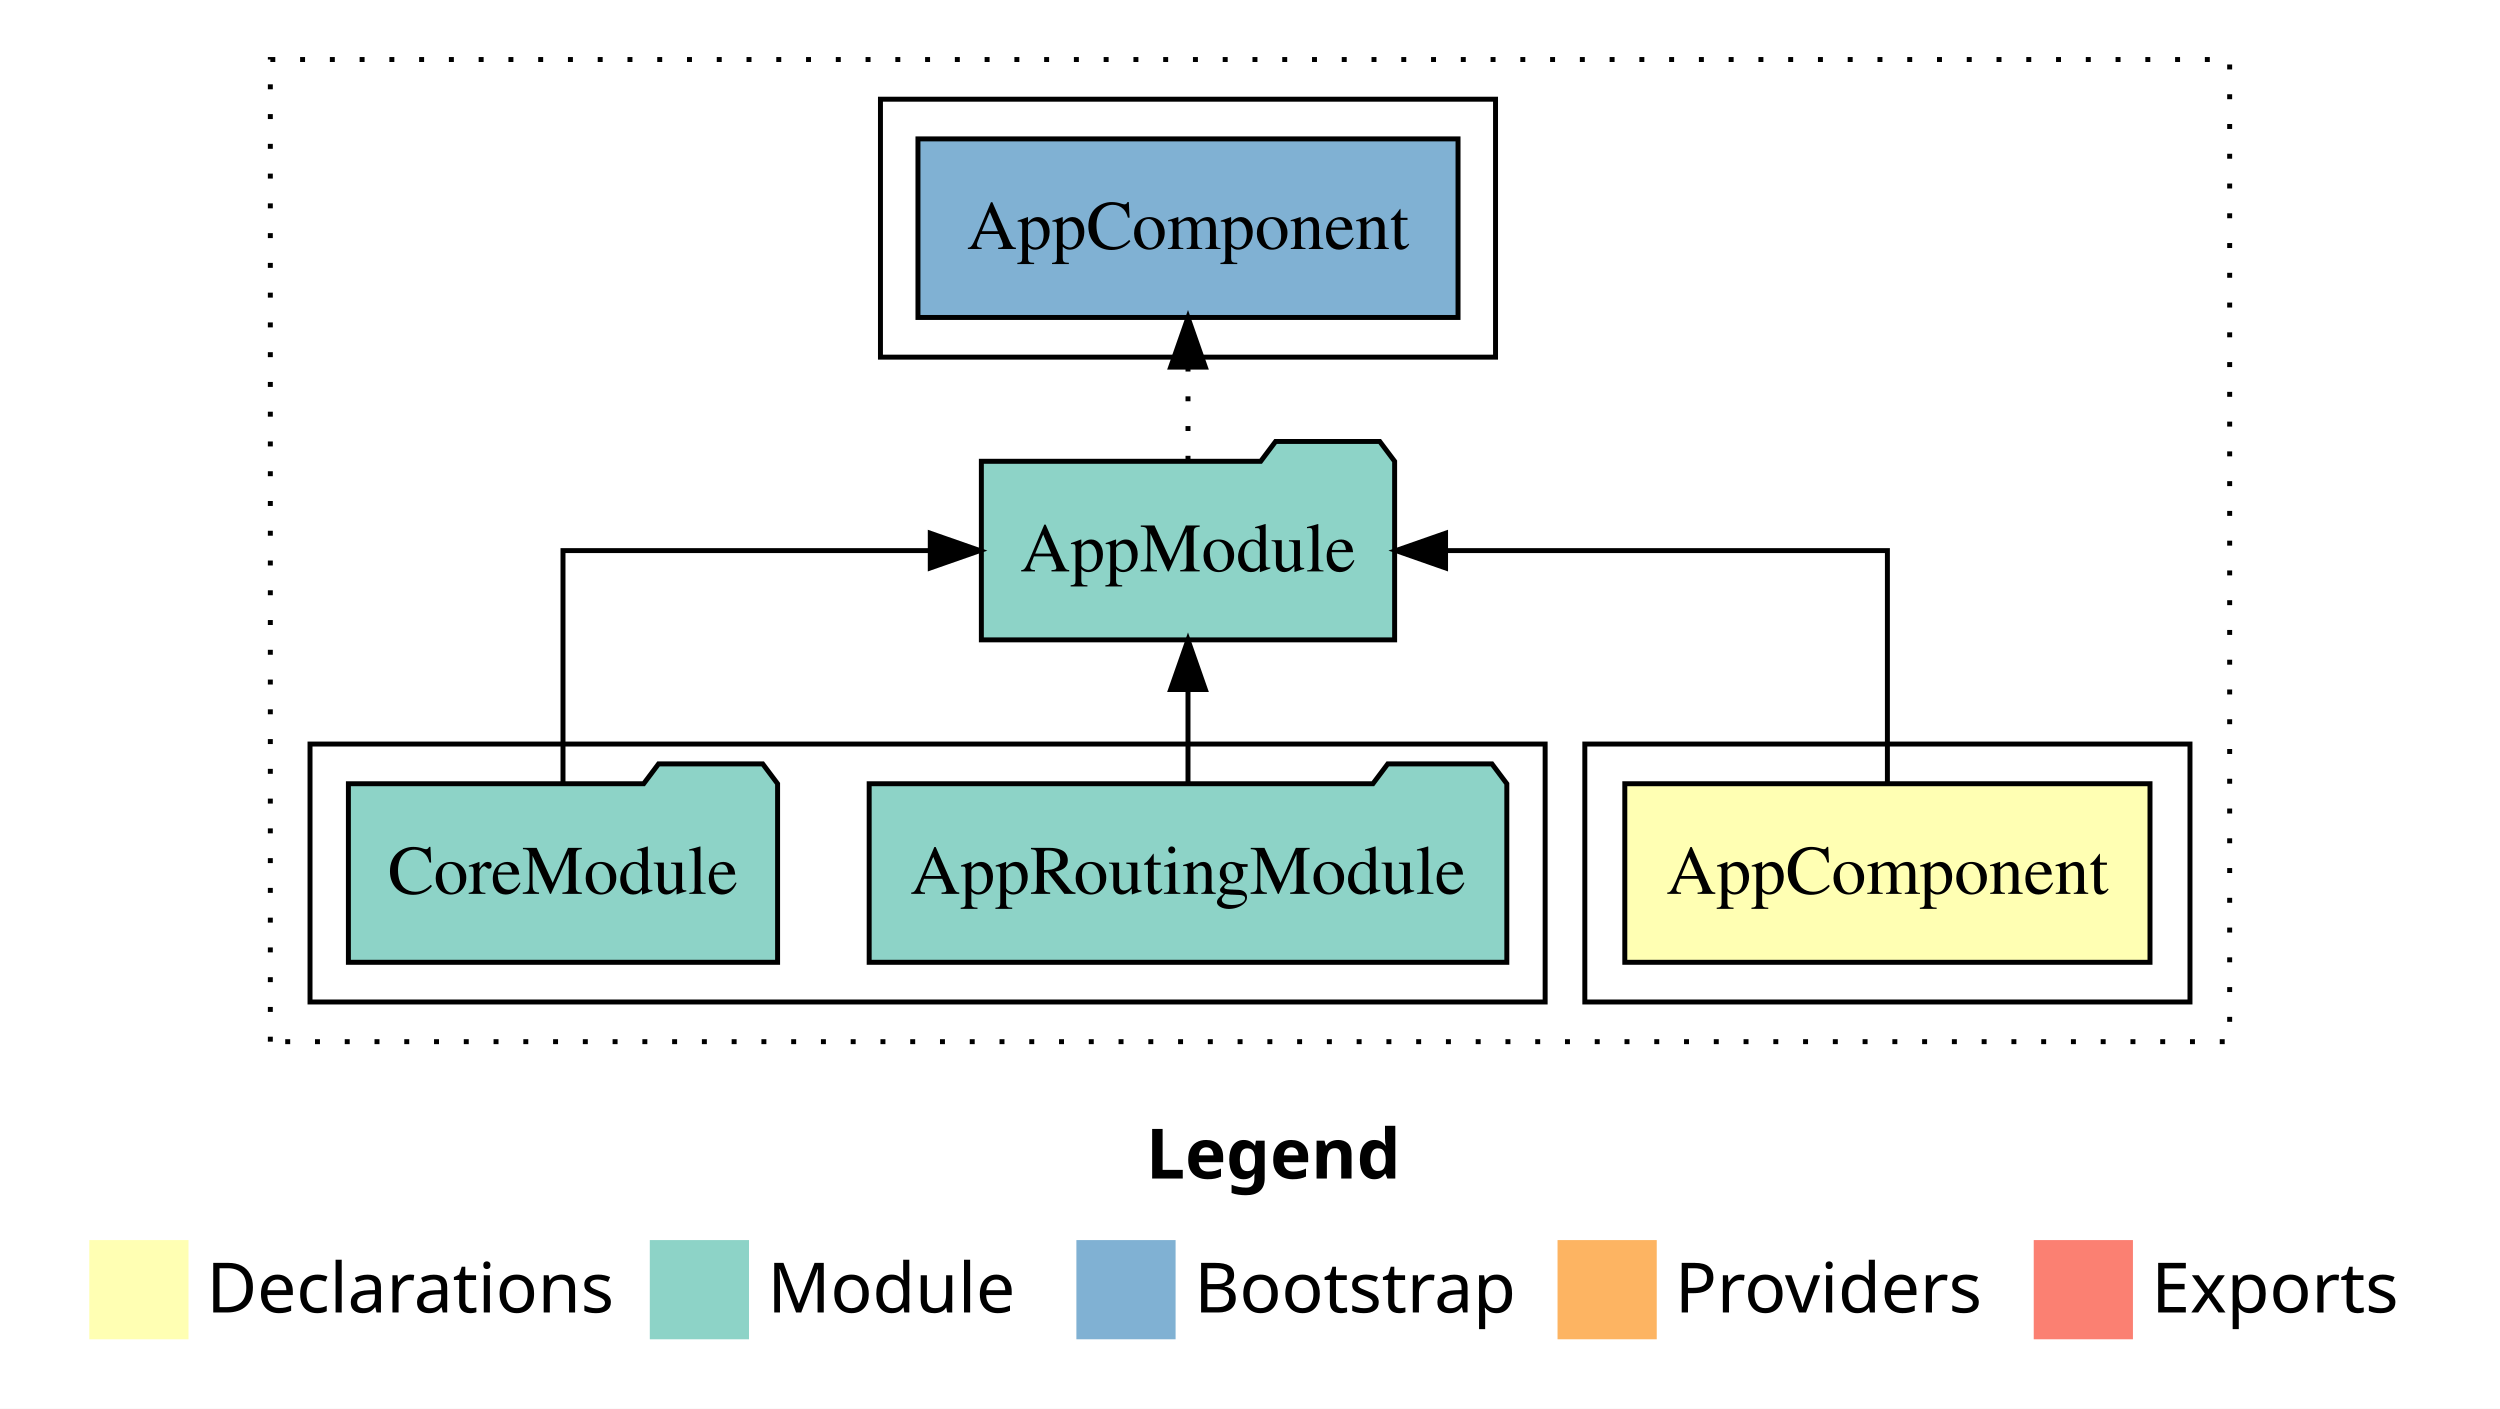
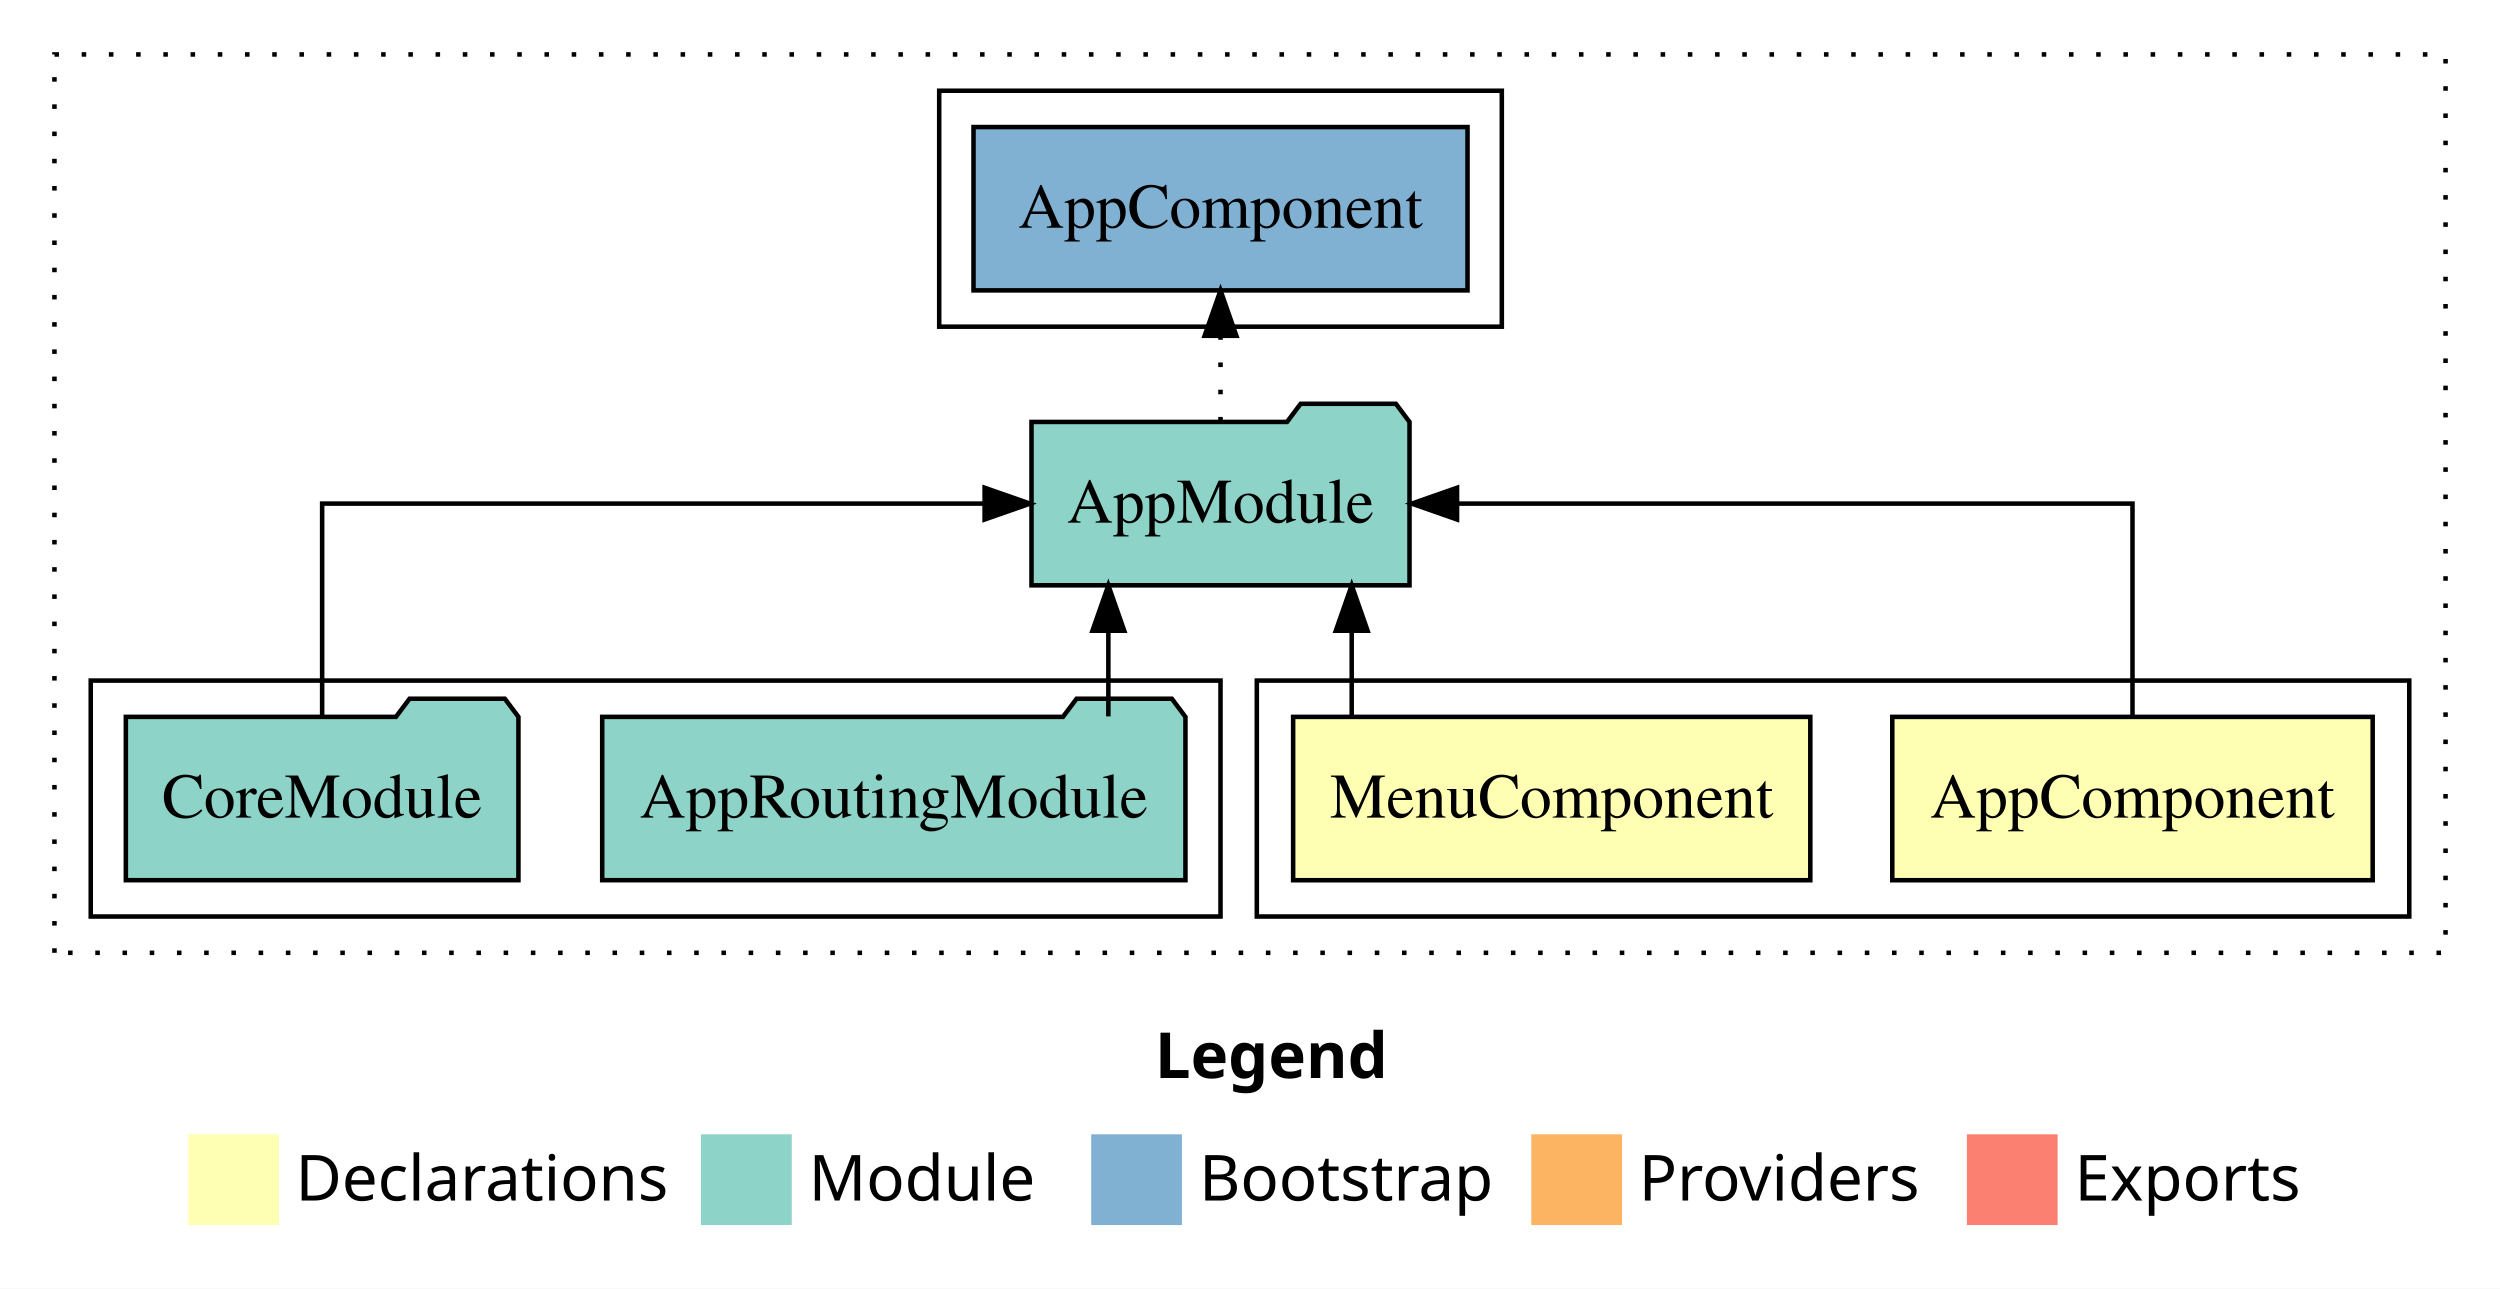
- <svg xmlns="http://www.w3.org/2000/svg" width="504pt" height="284pt" viewBox="0.00 0.00 504.00 284.00">
+ <svg xmlns="http://www.w3.org/2000/svg" width="551pt" height="284pt" viewBox="0.00 0.00 551.00 284.00">
  <g id="graph0" class="graph" transform="scale(1 1) rotate(0) translate(4 280)">
-     <polygon fill="#ffffff" stroke="transparent" points="-4,4 -4,-280 500,-280 500,4 -4,4" />
-     <text text-anchor="start" x="227.009" y="-42.4" font-family="sans-serif" font-weight="bold" font-size="14.00" fill="#000000">Legend</text>
-     <polygon fill="#ffffb3" stroke="transparent" points="14,-10 14,-30 34,-30 34,-10 14,-10" />
-     <text text-anchor="start" x="37.629" y="-15.4" font-family="sans-serif" font-size="14.00" fill="#000000">  Declarations</text>
-     <polygon fill="#8dd3c7" stroke="transparent" points="127,-10 127,-30 147,-30 147,-10 127,-10" />
-     <text text-anchor="start" x="150.725" y="-15.4" font-family="sans-serif" font-size="14.00" fill="#000000">  Module</text>
-     <polygon fill="#80b1d3" stroke="transparent" points="213,-10 213,-30 233,-30 233,-10 213,-10" />
-     <text text-anchor="start" x="236.781" y="-15.4" font-family="sans-serif" font-size="14.00" fill="#000000">  Bootstrap</text>
-     <polygon fill="#fdb462" stroke="transparent" points="310,-10 310,-30 330,-30 330,-10 310,-10" />
-     <text text-anchor="start" x="333.673" y="-15.4" font-family="sans-serif" font-size="14.00" fill="#000000">  Providers</text>
-     <polygon fill="#fb8072" stroke="transparent" points="406,-10 406,-30 426,-30 426,-10 406,-10" />
-     <text text-anchor="start" x="429.726" y="-15.4" font-family="sans-serif" font-size="14.00" fill="#000000">  Exports</text>
+     <polygon fill="#ffffff" stroke="transparent" points="-4,4 -4,-280 547,-280 547,4 -4,4" />
+     <text text-anchor="start" x="250.509" y="-42.4" font-family="sans-serif" font-weight="bold" font-size="14.00" fill="#000000">Legend</text>
+     <polygon fill="#ffffb3" stroke="transparent" points="37.5,-10 37.5,-30 57.5,-30 57.5,-10 37.5,-10" />
+     <text text-anchor="start" x="61.129" y="-15.4" font-family="sans-serif" font-size="14.00" fill="#000000">  Declarations</text>
+     <polygon fill="#8dd3c7" stroke="transparent" points="150.5,-10 150.5,-30 170.5,-30 170.5,-10 150.5,-10" />
+     <text text-anchor="start" x="174.225" y="-15.4" font-family="sans-serif" font-size="14.00" fill="#000000">  Module</text>
+     <polygon fill="#80b1d3" stroke="transparent" points="236.5,-10 236.5,-30 256.5,-30 256.5,-10 236.5,-10" />
+     <text text-anchor="start" x="260.281" y="-15.4" font-family="sans-serif" font-size="14.00" fill="#000000">  Bootstrap</text>
+     <polygon fill="#fdb462" stroke="transparent" points="333.5,-10 333.5,-30 353.5,-30 353.5,-10 333.5,-10" />
+     <text text-anchor="start" x="357.173" y="-15.4" font-family="sans-serif" font-size="14.00" fill="#000000">  Providers</text>
+     <polygon fill="#fb8072" stroke="transparent" points="429.5,-10 429.5,-30 449.5,-30 449.5,-10 429.5,-10" />
+     <text text-anchor="start" x="453.226" y="-15.4" font-family="sans-serif" font-size="14.00" fill="#000000">  Exports</text>
    <g id="clust1" class="cluster">
-       <polygon fill="none" stroke="#000000" stroke-dasharray="1,5" points="50.5,-70 50.5,-268 445.5,-268 445.5,-70 50.5,-70" />
+       <polygon fill="none" stroke="#000000" stroke-dasharray="1,5" points="8,-70 8,-268 535,-268 535,-70 8,-70" />
    </g>
    <g id="clust2" class="cluster">
-       <polygon fill="none" stroke="#000000" points="315.5,-78 315.5,-130 437.5,-130 437.5,-78 315.5,-78" />
+       <polygon fill="none" stroke="#000000" points="273,-78 273,-130 527,-130 527,-78 273,-78" />
    </g>
-     <g id="clust4" class="cluster">
-       <polygon fill="none" stroke="#000000" points="58.5,-78 58.5,-130 307.5,-130 307.5,-78 58.5,-78" />
+     <g id="clust5" class="cluster">
+       <polygon fill="none" stroke="#000000" points="16,-78 16,-130 265,-130 265,-78 16,-78" />
    </g>
-     <g id="clust6" class="cluster">
-       <polygon fill="none" stroke="#000000" points="173.5,-208 173.5,-260 297.5,-260 297.5,-208 173.5,-208" />
+     <g id="clust7" class="cluster">
+       <polygon fill="none" stroke="#000000" points="203,-208 203,-260 327,-260 327,-208 203,-208" />
    </g>
    <g id="node1" class="node">
-       <polygon fill="#ffffb3" stroke="#000000" points="429.44,-122 323.56,-122 323.56,-86 429.44,-86 429.44,-122" />
-       <text text-anchor="middle" x="376.5" y="-99.8" font-family="Times,serif" font-size="14.00" fill="#000000">AppComponent</text>
+       <polygon fill="#ffffb3" stroke="#000000" points="518.94,-122 413.06,-122 413.06,-86 518.94,-86 518.94,-122" />
+       <text text-anchor="middle" x="466" y="-99.8" font-family="Times,serif" font-size="14.00" fill="#000000">AppComponent</text>
+     </g>
+     <g id="node3" class="node">
+       <polygon fill="#8dd3c7" stroke="#000000" points="306.657,-187 303.657,-191 282.657,-191 279.657,-187 223.343,-187 223.343,-151 306.657,-151 306.657,-187" />
+       <text text-anchor="middle" x="265" y="-164.8" font-family="Times,serif" font-size="14.00" fill="#000000">AppModule</text>
+     </g>
+     <g id="edge1" class="edge">
+       <path fill="none" stroke="#000000" d="M466,-122.106C466,-141.339 466,-169 466,-169 466,-169 317.136,-169 317.136,-169" />
+       <polygon fill="#000000" stroke="#000000" points="317.136,-165.5 307.136,-169 317.136,-172.5 317.136,-165.5" />
    </g>
    <g id="node2" class="node">
-       <polygon fill="#8dd3c7" stroke="#000000" points="277.157,-187 274.157,-191 253.157,-191 250.157,-187 193.843,-187 193.843,-151 277.157,-151 277.157,-187" />
-       <text text-anchor="middle" x="235.5" y="-164.8" font-family="Times,serif" font-size="14.00" fill="#000000">AppModule</text>
+       <polygon fill="#ffffb3" stroke="#000000" points="394.992,-122 281.008,-122 281.008,-86 394.992,-86 394.992,-122" />
+       <text text-anchor="middle" x="338" y="-99.8" font-family="Times,serif" font-size="14.00" fill="#000000">MenuComponent</text>
    </g>
-     <g id="edge1" class="edge">
-       <path fill="none" stroke="#000000" d="M376.5,-122.106C376.5,-141.339 376.5,-169 376.5,-169 376.5,-169 287.423,-169 287.423,-169" />
-       <polygon fill="#000000" stroke="#000000" points="287.423,-165.5 277.423,-169 287.423,-172.5 287.423,-165.5" />
+     <g id="edge2" class="edge">
+       <path fill="none" stroke="#000000" d="M293.916,-122.106C293.916,-122.106 293.916,-140.991 293.916,-140.991" />
+       <polygon fill="#000000" stroke="#000000" points="290.416,-140.991 293.916,-150.991 297.416,-140.991 290.416,-140.991" />
+     </g>
+     <g id="node6" class="node">
+       <polygon fill="#80b1d3" stroke="#000000" points="319.439,-252 210.561,-252 210.561,-216 319.439,-216 319.439,-252" />
+       <text text-anchor="middle" x="265" y="-229.8" font-family="Times,serif" font-size="14.00" fill="#000000">AppComponent </text>
+     </g>
+     <g id="edge5" class="edge">
+       <path fill="none" stroke="#000000" stroke-dasharray="1,5" d="M265,-187.106C265,-187.106 265,-205.991 265,-205.991" />
+       <polygon fill="#000000" stroke="#000000" points="261.5,-205.991 265,-215.991 268.5,-205.991 261.5,-205.991" />
+     </g>
+     <g id="node4" class="node">
+       <polygon fill="#8dd3c7" stroke="#000000" points="257.274,-122 254.274,-126 233.274,-126 230.274,-122 128.726,-122 128.726,-86 257.274,-86 257.274,-122" />
+       <text text-anchor="middle" x="193" y="-99.8" font-family="Times,serif" font-size="14.00" fill="#000000">AppRoutingModule</text>
+     </g>
+     <g id="edge3" class="edge">
+       <path fill="none" stroke="#000000" d="M240.28,-122.106C240.28,-122.106 240.28,-140.991 240.28,-140.991" />
+       <polygon fill="#000000" stroke="#000000" points="236.78,-140.991 240.28,-150.991 243.78,-140.991 236.78,-140.991" />
    </g>
    <g id="node5" class="node">
-       <polygon fill="#80b1d3" stroke="#000000" points="289.939,-252 181.061,-252 181.061,-216 289.939,-216 289.939,-252" />
-       <text text-anchor="middle" x="235.5" y="-229.8" font-family="Times,serif" font-size="14.00" fill="#000000">AppComponent </text>
+       <polygon fill="#8dd3c7" stroke="#000000" points="110.262,-122 107.262,-126 86.262,-126 83.262,-122 23.738,-122 23.738,-86 110.262,-86 110.262,-122" />
+       <text text-anchor="middle" x="67" y="-99.8" font-family="Times,serif" font-size="14.00" fill="#000000">CoreModule</text>
    </g>
    <g id="edge4" class="edge">
-       <path fill="none" stroke="#000000" stroke-dasharray="1,5" d="M235.5,-187.106C235.5,-187.106 235.5,-205.991 235.5,-205.991" />
-       <polygon fill="#000000" stroke="#000000" points="232,-205.991 235.5,-215.991 239,-205.991 232,-205.991" />
-     </g>
-     <g id="node3" class="node">
-       <polygon fill="#8dd3c7" stroke="#000000" points="299.774,-122 296.774,-126 275.774,-126 272.774,-122 171.226,-122 171.226,-86 299.774,-86 299.774,-122" />
-       <text text-anchor="middle" x="235.5" y="-99.8" font-family="Times,serif" font-size="14.00" fill="#000000">AppRoutingModule</text>
-     </g>
-     <g id="edge2" class="edge">
-       <path fill="none" stroke="#000000" d="M235.5,-122.106C235.5,-122.106 235.5,-140.991 235.5,-140.991" />
-       <polygon fill="#000000" stroke="#000000" points="232,-140.991 235.5,-150.991 239,-140.991 232,-140.991" />
-     </g>
-     <g id="node4" class="node">
-       <polygon fill="#8dd3c7" stroke="#000000" points="152.762,-122 149.762,-126 128.762,-126 125.762,-122 66.238,-122 66.238,-86 152.762,-86 152.762,-122" />
-       <text text-anchor="middle" x="109.5" y="-99.8" font-family="Times,serif" font-size="14.00" fill="#000000">CoreModule</text>
-     </g>
-     <g id="edge3" class="edge">
-       <path fill="none" stroke="#000000" d="M109.5,-122.106C109.5,-141.339 109.5,-169 109.5,-169 109.5,-169 183.544,-169 183.544,-169" />
-       <polygon fill="#000000" stroke="#000000" points="183.544,-172.5 193.544,-169 183.544,-165.5 183.544,-172.5" />
+       <path fill="none" stroke="#000000" d="M67,-122.106C67,-141.339 67,-169 67,-169 67,-169 213.009,-169 213.009,-169" />
+       <polygon fill="#000000" stroke="#000000" points="213.009,-172.5 223.009,-169 213.009,-165.5 213.009,-172.5" />
    </g>
  </g>
</svg>
